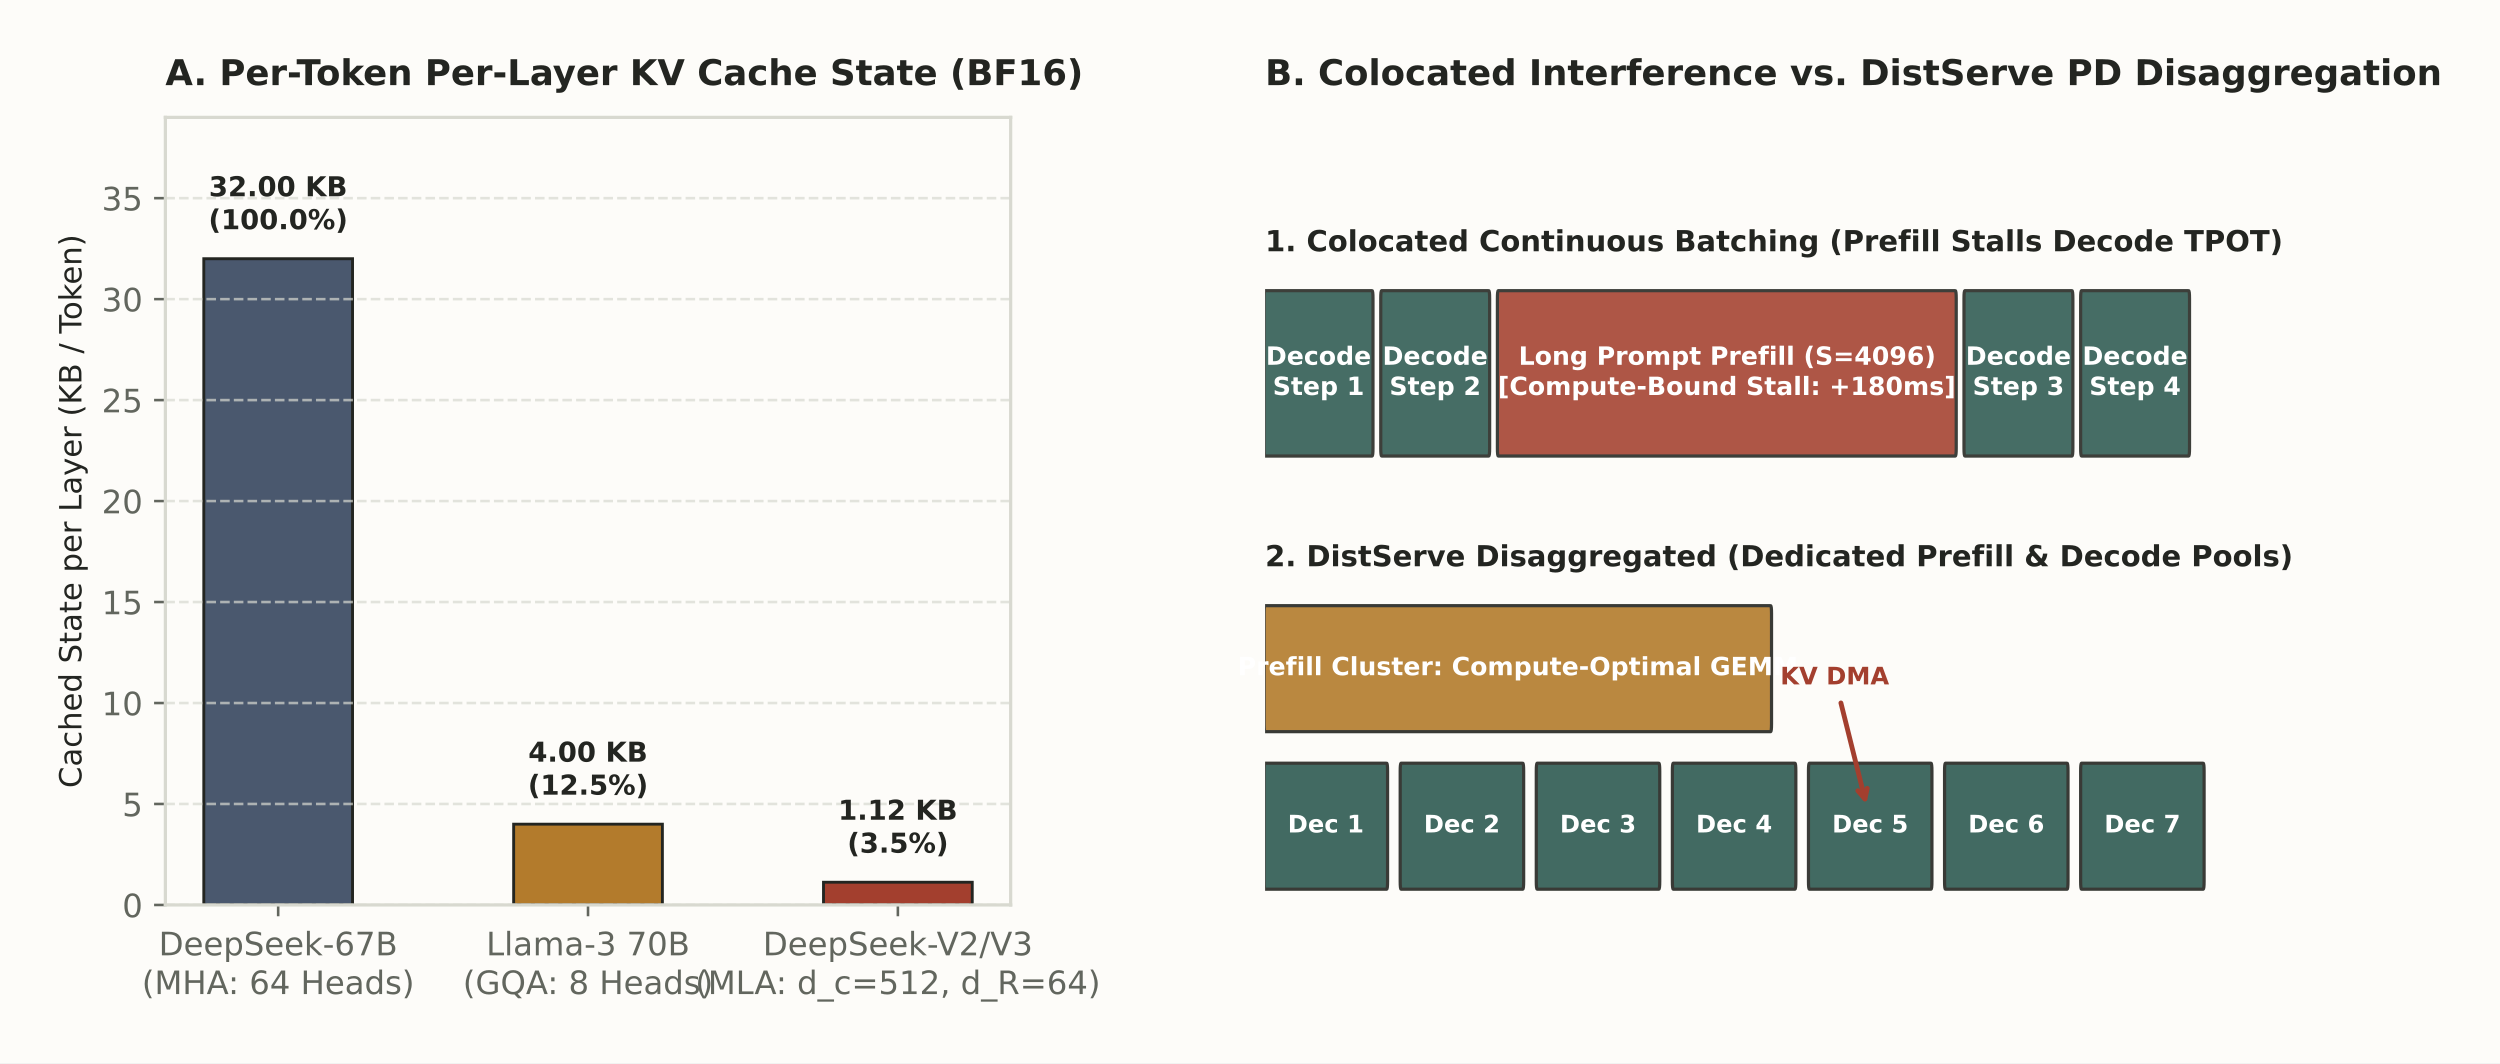
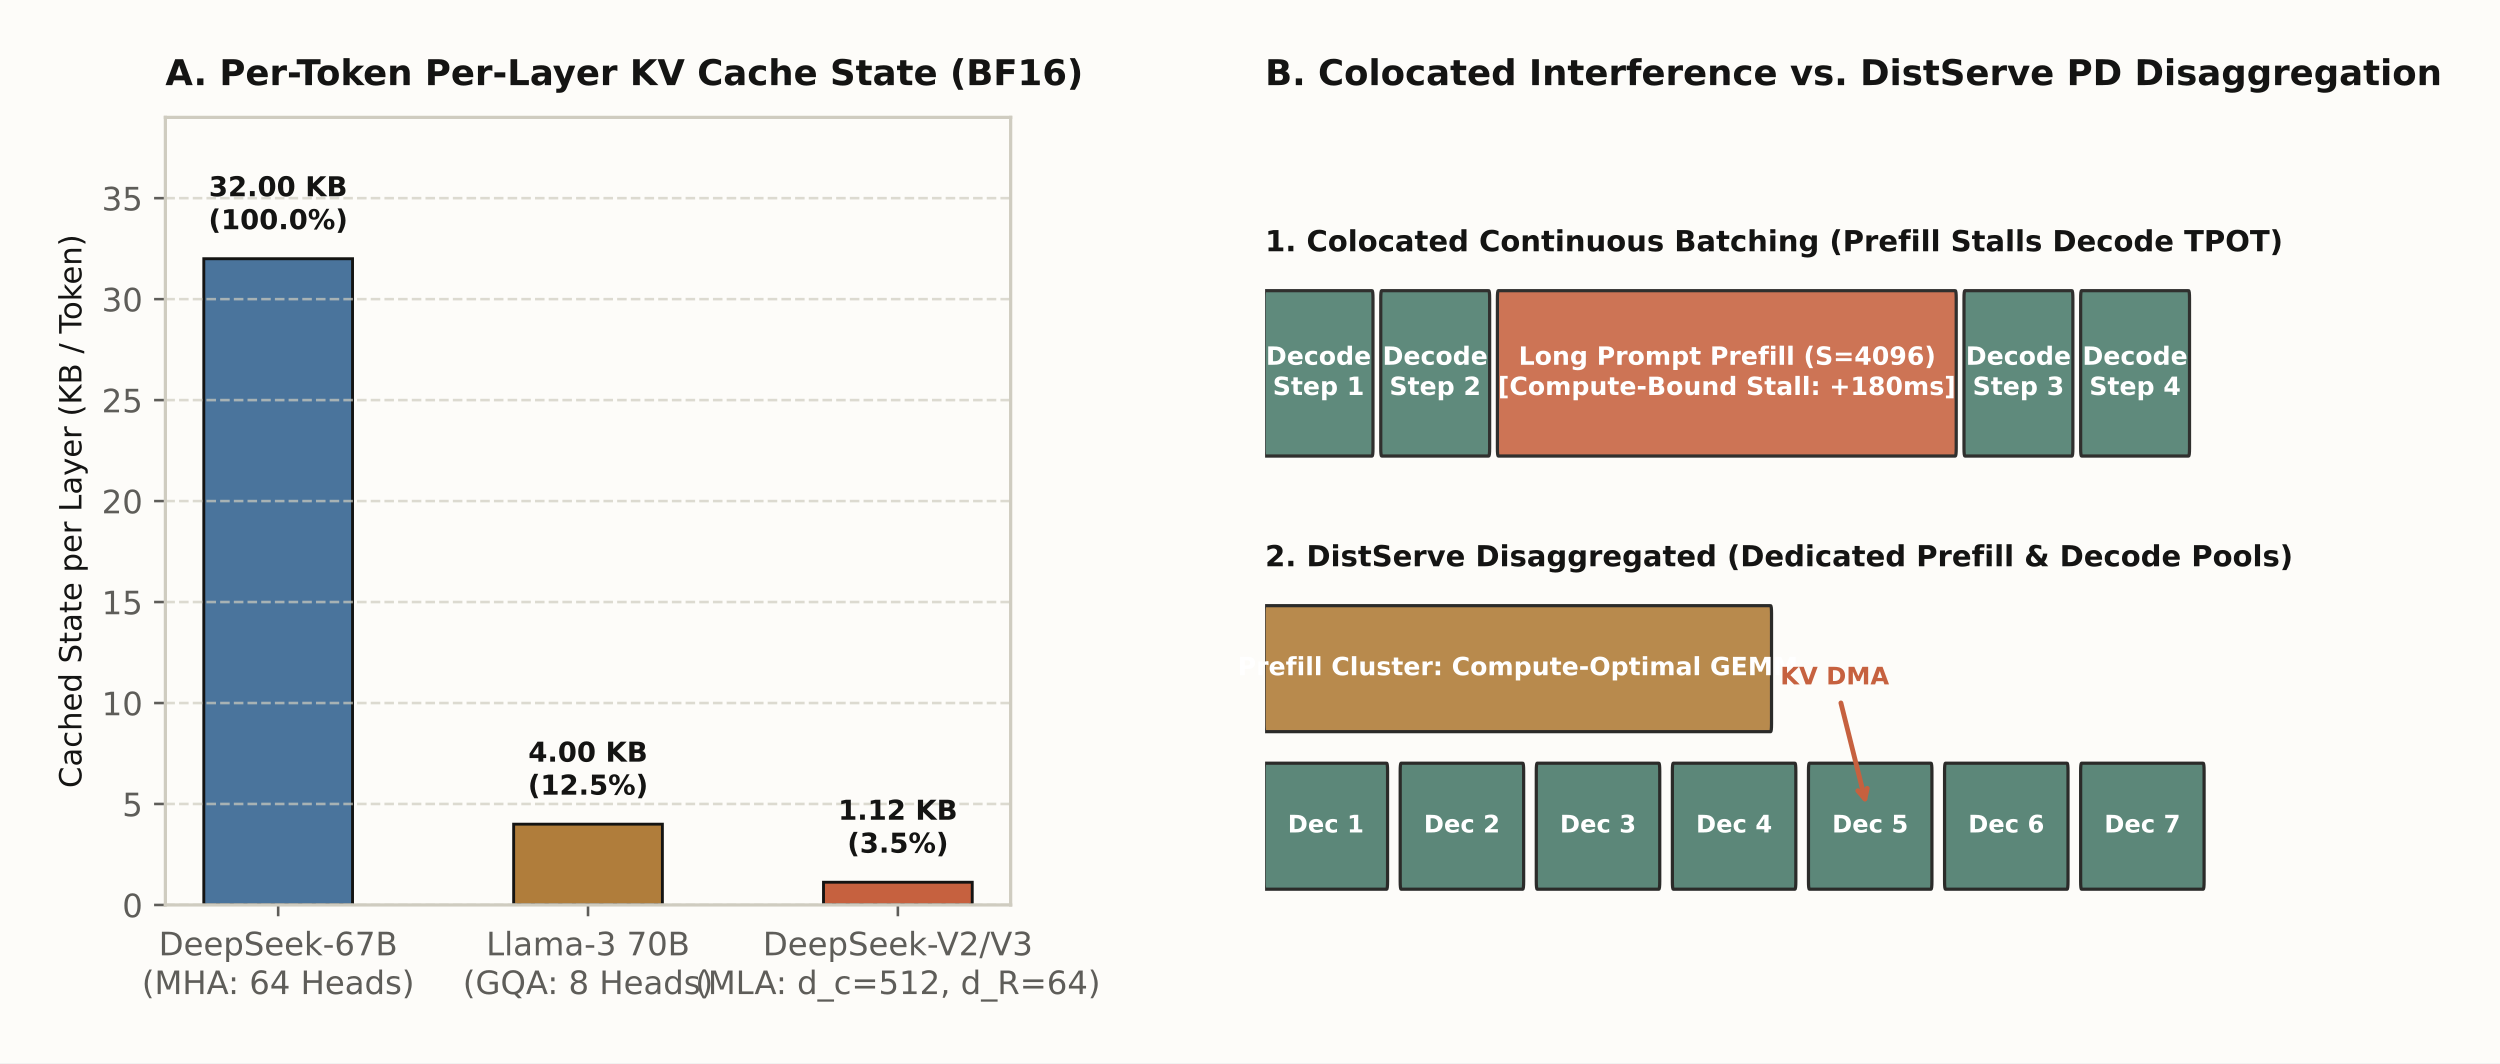
<svg xmlns="http://www.w3.org/2000/svg" xmlns:xlink="http://www.w3.org/1999/xlink" width="774.341pt" height="329.3pt" viewBox="0 0 774.341 329.3" version="1.1">
  <defs>
    <style type="text/css">*{stroke-linejoin: round; stroke-linecap: butt}</style>
  </defs>
  <g id="figure_1">
    <g id="patch_1">
      <path d="M 0 329.3  L 774.341 329.3  L 774.341 0  L 0 0  z " style="fill: #fdfcf9" />
    </g>
    <g id="axes_1">
      <g id="patch_2">
        <path d="M 51.226 280.294  L 313.037 280.294  L 313.037 36.358  L 51.226 36.358  z " style="fill: #fdfcf9" />
      </g>
      <g id="patch_3">
-         <path d="M 63.126 280.294  L 109.193 280.294  L 109.193 80.142  L 63.126 80.142  z " clip-path="url(#padcbff3e2c)" style="fill: #4a586e; stroke: #232521; stroke-width: 0.9; stroke-linejoin: miter" />
+         <path d="M 63.126 280.294  L 109.193 280.294  L 109.193 80.142  L 63.126 80.142  z " clip-path="url(#p648f6f97eb)" style="fill: #4a749c; stroke: #141413; stroke-width: 0.9; stroke-linejoin: miter" />
      </g>
      <g id="patch_4">
-         <path d="M 159.098 280.294  L 205.165 280.294  L 205.165 255.275  L 159.098 255.275  z " clip-path="url(#padcbff3e2c)" style="fill: #b37b2c; stroke: #232521; stroke-width: 0.9; stroke-linejoin: miter" />
+         <path d="M 159.098 280.294  L 205.165 280.294  L 205.165 255.275  L 159.098 255.275  z " clip-path="url(#p648f6f97eb)" style="fill: #b07d3b; stroke: #141413; stroke-width: 0.9; stroke-linejoin: miter" />
      </g>
      <g id="patch_5">
-         <path d="M 255.07 280.294  L 301.137 280.294  L 301.137 273.258  L 255.07 273.258  z " clip-path="url(#padcbff3e2c)" style="fill: #a33f2e; stroke: #232521; stroke-width: 0.9; stroke-linejoin: miter" />
+         <path d="M 255.07 280.294  L 301.137 280.294  L 301.137 273.258  L 255.07 273.258  z " clip-path="url(#p648f6f97eb)" style="fill: #c6613f; stroke: #141413; stroke-width: 0.9; stroke-linejoin: miter" />
      </g>
      <g id="matplotlib.axis_1">
        <g id="xtick_1">
          <g id="line2d_1">
            <defs>
-               <path id="m3de503a7d9" d="M 0 0  L 0 3.5  " style="stroke: #62665e; stroke-width: 0.8" />
+               <path id="mcd88da49c2" d="M 0 0  L 0 3.5  " style="stroke: #5e5d59; stroke-width: 0.8" />
            </defs>
            <g>
-               <use xlink:href="#m3de503a7d9" x="86.16" y="280.294" style="fill: #62665e; stroke: #62665e; stroke-width: 0.8" />
+               <use xlink:href="#mcd88da49c2" x="86.16" y="280.294" style="fill: #5e5d59; stroke: #5e5d59; stroke-width: 0.8" />
            </g>
          </g>
          <g id="text_1">
-             <text style="font-size: 10px; font-family: 'DejaVu Sans', 'Helvetica', 'Arial', sans-serif; fill: #62665e" transform="translate(49.16266 295.8937)">DeepSeek-67B</text>
-             <text style="font-size: 10px; font-family: 'DejaVu Sans', 'Helvetica', 'Arial', sans-serif; fill: #62665e" transform="translate(43.94625 307.8964)">(MHA: 64 Heads)</text>
+             <text style="font-size: 10px; font-family: 'DejaVu Sans', 'Helvetica', 'Arial', sans-serif; fill: #5e5d59" transform="translate(49.16266 295.8937)">DeepSeek-67B</text>
+             <text style="font-size: 10px; font-family: 'DejaVu Sans', 'Helvetica', 'Arial', sans-serif; fill: #5e5d59" transform="translate(43.94625 307.8964)">(MHA: 64 Heads)</text>
          </g>
        </g>
        <g id="xtick_2">
          <g id="line2d_2">
            <g>
-               <use xlink:href="#m3de503a7d9" x="182.131" y="280.294" style="fill: #62665e; stroke: #62665e; stroke-width: 0.8" />
+               <use xlink:href="#mcd88da49c2" x="182.131" y="280.294" style="fill: #5e5d59; stroke: #5e5d59; stroke-width: 0.8" />
            </g>
          </g>
          <g id="text_2">
-             <text style="font-size: 10px; font-family: 'DejaVu Sans', 'Helvetica', 'Arial', sans-serif; fill: #62665e" transform="translate(150.5909 295.8937)">Llama-3 70B</text>
-             <text style="font-size: 10px; font-family: 'DejaVu Sans', 'Helvetica', 'Arial', sans-serif; fill: #62665e" transform="translate(143.3635 307.8964)">(GQA: 8 Heads)</text>
+             <text style="font-size: 10px; font-family: 'DejaVu Sans', 'Helvetica', 'Arial', sans-serif; fill: #5e5d59" transform="translate(150.5909 295.8937)">Llama-3 70B</text>
+             <text style="font-size: 10px; font-family: 'DejaVu Sans', 'Helvetica', 'Arial', sans-serif; fill: #5e5d59" transform="translate(143.3635 307.8964)">(GQA: 8 Heads)</text>
          </g>
        </g>
        <g id="xtick_3">
          <g id="line2d_3">
            <g>
-               <use xlink:href="#m3de503a7d9" x="278.103" y="280.294" style="fill: #62665e; stroke: #62665e; stroke-width: 0.8" />
+               <use xlink:href="#mcd88da49c2" x="278.103" y="280.294" style="fill: #5e5d59; stroke: #5e5d59; stroke-width: 0.8" />
            </g>
          </g>
          <g id="text_3">
-             <text style="font-size: 10px; font-family: 'DejaVu Sans', 'Helvetica', 'Arial', sans-serif; fill: #62665e" transform="translate(236.305 295.8937)">DeepSeek-V2/V3</text>
-             <text style="font-size: 10px; font-family: 'DejaVu Sans', 'Helvetica', 'Arial', sans-serif; fill: #62665e" transform="translate(215.3449 307.8964)">(MLA: d_c=512, d_R=64)</text>
+             <text style="font-size: 10px; font-family: 'DejaVu Sans', 'Helvetica', 'Arial', sans-serif; fill: #5e5d59" transform="translate(236.305 295.8937)">DeepSeek-V2/V3</text>
+             <text style="font-size: 10px; font-family: 'DejaVu Sans', 'Helvetica', 'Arial', sans-serif; fill: #5e5d59" transform="translate(215.3449 307.8964)">(MLA: d_c=512, d_R=64)</text>
          </g>
        </g>
      </g>
      <g id="matplotlib.axis_2">
        <g id="ytick_1">
          <g id="line2d_4">
-             <path d="M 51.226 280.294  L 313.037 280.294  " clip-path="url(#padcbff3e2c)" style="fill: none; stroke-dasharray: 2.96,1.28; stroke-dashoffset: 0; stroke: #d8d9d0; stroke-opacity: 0.7; stroke-width: 0.8" />
+             <path d="M 51.226 280.294  L 313.037 280.294  " clip-path="url(#p648f6f97eb)" style="fill: none; stroke-dasharray: 2.96,1.28; stroke-dashoffset: 0; stroke: #cfccc0; stroke-opacity: 0.7; stroke-width: 0.8" />
          </g>
          <g id="line2d_5">
            <defs>
-               <path id="m349b5f09f0" d="M 0 0  L -3.5 0  " style="stroke: #62665e; stroke-width: 0.8" />
+               <path id="m707c0f27b7" d="M 0 0  L -3.5 0  " style="stroke: #5e5d59; stroke-width: 0.8" />
            </defs>
            <g>
-               <use xlink:href="#m349b5f09f0" x="51.226" y="280.294" style="fill: #62665e; stroke: #62665e; stroke-width: 0.8" />
+               <use xlink:href="#m707c0f27b7" x="51.226" y="280.294" style="fill: #5e5d59; stroke: #5e5d59; stroke-width: 0.8" />
            </g>
          </g>
          <g id="text_4">
-             <text style="font-size: 10px; font-family: 'DejaVu Sans', 'Helvetica', 'Arial', sans-serif; text-anchor: end; fill: #62665e" x="44.226" y="284.093" transform="rotate(-0 44.22574 284.0931)">0</text>
+             <text style="font-size: 10px; font-family: 'DejaVu Sans', 'Helvetica', 'Arial', sans-serif; text-anchor: end; fill: #5e5d59" x="44.226" y="284.093" transform="rotate(-0 44.22574 284.0931)">0</text>
          </g>
        </g>
        <g id="ytick_2">
          <g id="line2d_6">
-             <path d="M 51.226 249.02  L 313.037 249.02  " clip-path="url(#padcbff3e2c)" style="fill: none; stroke-dasharray: 2.96,1.28; stroke-dashoffset: 0; stroke: #d8d9d0; stroke-opacity: 0.7; stroke-width: 0.8" />
+             <path d="M 51.226 249.02  L 313.037 249.02  " clip-path="url(#p648f6f97eb)" style="fill: none; stroke-dasharray: 2.96,1.28; stroke-dashoffset: 0; stroke: #cfccc0; stroke-opacity: 0.7; stroke-width: 0.8" />
          </g>
          <g id="line2d_7">
            <g>
-               <use xlink:href="#m349b5f09f0" x="51.226" y="249.02" style="fill: #62665e; stroke: #62665e; stroke-width: 0.8" />
+               <use xlink:href="#m707c0f27b7" x="51.226" y="249.02" style="fill: #5e5d59; stroke: #5e5d59; stroke-width: 0.8" />
            </g>
          </g>
          <g id="text_5">
-             <text style="font-size: 10px; font-family: 'DejaVu Sans', 'Helvetica', 'Arial', sans-serif; text-anchor: end; fill: #62665e" x="44.226" y="252.819" transform="rotate(-0 44.22574 252.8193)">5</text>
+             <text style="font-size: 10px; font-family: 'DejaVu Sans', 'Helvetica', 'Arial', sans-serif; text-anchor: end; fill: #5e5d59" x="44.226" y="252.819" transform="rotate(-0 44.22574 252.8193)">5</text>
          </g>
        </g>
        <g id="ytick_3">
          <g id="line2d_8">
-             <path d="M 51.226 217.747  L 313.037 217.747  " clip-path="url(#padcbff3e2c)" style="fill: none; stroke-dasharray: 2.96,1.28; stroke-dashoffset: 0; stroke: #d8d9d0; stroke-opacity: 0.7; stroke-width: 0.8" />
+             <path d="M 51.226 217.747  L 313.037 217.747  " clip-path="url(#p648f6f97eb)" style="fill: none; stroke-dasharray: 2.96,1.28; stroke-dashoffset: 0; stroke: #cfccc0; stroke-opacity: 0.7; stroke-width: 0.8" />
          </g>
          <g id="line2d_9">
            <g>
-               <use xlink:href="#m349b5f09f0" x="51.226" y="217.747" style="fill: #62665e; stroke: #62665e; stroke-width: 0.8" />
+               <use xlink:href="#m707c0f27b7" x="51.226" y="217.747" style="fill: #5e5d59; stroke: #5e5d59; stroke-width: 0.8" />
            </g>
          </g>
          <g id="text_6">
-             <text style="font-size: 10px; font-family: 'DejaVu Sans', 'Helvetica', 'Arial', sans-serif; text-anchor: end; fill: #62665e" x="44.226" y="221.545" transform="rotate(-0 44.22574 221.5454)">10</text>
+             <text style="font-size: 10px; font-family: 'DejaVu Sans', 'Helvetica', 'Arial', sans-serif; text-anchor: end; fill: #5e5d59" x="44.226" y="221.545" transform="rotate(-0 44.22574 221.5454)">10</text>
          </g>
        </g>
        <g id="ytick_4">
          <g id="line2d_10">
-             <path d="M 51.226 186.473  L 313.037 186.473  " clip-path="url(#padcbff3e2c)" style="fill: none; stroke-dasharray: 2.96,1.28; stroke-dashoffset: 0; stroke: #d8d9d0; stroke-opacity: 0.7; stroke-width: 0.8" />
+             <path d="M 51.226 186.473  L 313.037 186.473  " clip-path="url(#p648f6f97eb)" style="fill: none; stroke-dasharray: 2.96,1.28; stroke-dashoffset: 0; stroke: #cfccc0; stroke-opacity: 0.7; stroke-width: 0.8" />
          </g>
          <g id="line2d_11">
            <g>
-               <use xlink:href="#m349b5f09f0" x="51.226" y="186.473" style="fill: #62665e; stroke: #62665e; stroke-width: 0.8" />
+               <use xlink:href="#m707c0f27b7" x="51.226" y="186.473" style="fill: #5e5d59; stroke: #5e5d59; stroke-width: 0.8" />
            </g>
          </g>
          <g id="text_7">
-             <text style="font-size: 10px; font-family: 'DejaVu Sans', 'Helvetica', 'Arial', sans-serif; text-anchor: end; fill: #62665e" x="44.226" y="190.272" transform="rotate(-0 44.22574 190.2716)">15</text>
+             <text style="font-size: 10px; font-family: 'DejaVu Sans', 'Helvetica', 'Arial', sans-serif; text-anchor: end; fill: #5e5d59" x="44.226" y="190.272" transform="rotate(-0 44.22574 190.2716)">15</text>
          </g>
        </g>
        <g id="ytick_5">
          <g id="line2d_12">
-             <path d="M 51.226 155.199  L 313.037 155.199  " clip-path="url(#padcbff3e2c)" style="fill: none; stroke-dasharray: 2.96,1.28; stroke-dashoffset: 0; stroke: #d8d9d0; stroke-opacity: 0.7; stroke-width: 0.8" />
+             <path d="M 51.226 155.199  L 313.037 155.199  " clip-path="url(#p648f6f97eb)" style="fill: none; stroke-dasharray: 2.96,1.28; stroke-dashoffset: 0; stroke: #cfccc0; stroke-opacity: 0.7; stroke-width: 0.8" />
          </g>
          <g id="line2d_13">
            <g>
-               <use xlink:href="#m349b5f09f0" x="51.226" y="155.199" style="fill: #62665e; stroke: #62665e; stroke-width: 0.8" />
+               <use xlink:href="#m707c0f27b7" x="51.226" y="155.199" style="fill: #5e5d59; stroke: #5e5d59; stroke-width: 0.8" />
            </g>
          </g>
          <g id="text_8">
-             <text style="font-size: 10px; font-family: 'DejaVu Sans', 'Helvetica', 'Arial', sans-serif; text-anchor: end; fill: #62665e" x="44.226" y="158.998" transform="rotate(-0 44.22574 158.9977)">20</text>
+             <text style="font-size: 10px; font-family: 'DejaVu Sans', 'Helvetica', 'Arial', sans-serif; text-anchor: end; fill: #5e5d59" x="44.226" y="158.998" transform="rotate(-0 44.22574 158.9977)">20</text>
          </g>
        </g>
        <g id="ytick_6">
          <g id="line2d_14">
-             <path d="M 51.226 123.925  L 313.037 123.925  " clip-path="url(#padcbff3e2c)" style="fill: none; stroke-dasharray: 2.96,1.28; stroke-dashoffset: 0; stroke: #d8d9d0; stroke-opacity: 0.7; stroke-width: 0.8" />
+             <path d="M 51.226 123.925  L 313.037 123.925  " clip-path="url(#p648f6f97eb)" style="fill: none; stroke-dasharray: 2.96,1.28; stroke-dashoffset: 0; stroke: #cfccc0; stroke-opacity: 0.7; stroke-width: 0.8" />
          </g>
          <g id="line2d_15">
            <g>
-               <use xlink:href="#m349b5f09f0" x="51.226" y="123.925" style="fill: #62665e; stroke: #62665e; stroke-width: 0.8" />
+               <use xlink:href="#m707c0f27b7" x="51.226" y="123.925" style="fill: #5e5d59; stroke: #5e5d59; stroke-width: 0.8" />
            </g>
          </g>
          <g id="text_9">
-             <text style="font-size: 10px; font-family: 'DejaVu Sans', 'Helvetica', 'Arial', sans-serif; text-anchor: end; fill: #62665e" x="44.226" y="127.724" transform="rotate(-0 44.22574 127.7239)">25</text>
+             <text style="font-size: 10px; font-family: 'DejaVu Sans', 'Helvetica', 'Arial', sans-serif; text-anchor: end; fill: #5e5d59" x="44.226" y="127.724" transform="rotate(-0 44.22574 127.7239)">25</text>
          </g>
        </g>
        <g id="ytick_7">
          <g id="line2d_16">
-             <path d="M 51.226 92.651  L 313.037 92.651  " clip-path="url(#padcbff3e2c)" style="fill: none; stroke-dasharray: 2.96,1.28; stroke-dashoffset: 0; stroke: #d8d9d0; stroke-opacity: 0.7; stroke-width: 0.8" />
+             <path d="M 51.226 92.651  L 313.037 92.651  " clip-path="url(#p648f6f97eb)" style="fill: none; stroke-dasharray: 2.96,1.28; stroke-dashoffset: 0; stroke: #cfccc0; stroke-opacity: 0.7; stroke-width: 0.8" />
          </g>
          <g id="line2d_17">
            <g>
-               <use xlink:href="#m349b5f09f0" x="51.226" y="92.651" style="fill: #62665e; stroke: #62665e; stroke-width: 0.8" />
+               <use xlink:href="#m707c0f27b7" x="51.226" y="92.651" style="fill: #5e5d59; stroke: #5e5d59; stroke-width: 0.8" />
            </g>
          </g>
          <g id="text_10">
-             <text style="font-size: 10px; font-family: 'DejaVu Sans', 'Helvetica', 'Arial', sans-serif; text-anchor: end; fill: #62665e" x="44.226" y="96.45" transform="rotate(-0 44.22574 96.45003)">30</text>
+             <text style="font-size: 10px; font-family: 'DejaVu Sans', 'Helvetica', 'Arial', sans-serif; text-anchor: end; fill: #5e5d59" x="44.226" y="96.45" transform="rotate(-0 44.22574 96.45003)">30</text>
          </g>
        </g>
        <g id="ytick_8">
          <g id="line2d_18">
-             <path d="M 51.226 61.377  L 313.037 61.377  " clip-path="url(#padcbff3e2c)" style="fill: none; stroke-dasharray: 2.96,1.28; stroke-dashoffset: 0; stroke: #d8d9d0; stroke-opacity: 0.7; stroke-width: 0.8" />
+             <path d="M 51.226 61.377  L 313.037 61.377  " clip-path="url(#p648f6f97eb)" style="fill: none; stroke-dasharray: 2.96,1.28; stroke-dashoffset: 0; stroke: #cfccc0; stroke-opacity: 0.7; stroke-width: 0.8" />
          </g>
          <g id="line2d_19">
            <g>
-               <use xlink:href="#m349b5f09f0" x="51.226" y="61.377" style="fill: #62665e; stroke: #62665e; stroke-width: 0.8" />
+               <use xlink:href="#m707c0f27b7" x="51.226" y="61.377" style="fill: #5e5d59; stroke: #5e5d59; stroke-width: 0.8" />
            </g>
          </g>
          <g id="text_11">
-             <text style="font-size: 10px; font-family: 'DejaVu Sans', 'Helvetica', 'Arial', sans-serif; text-anchor: end; fill: #62665e" x="44.226" y="65.176" transform="rotate(-0 44.22574 65.17619)">35</text>
+             <text style="font-size: 10px; font-family: 'DejaVu Sans', 'Helvetica', 'Arial', sans-serif; text-anchor: end; fill: #5e5d59" x="44.226" y="65.176" transform="rotate(-0 44.22574 65.17619)">35</text>
          </g>
        </g>
        <g id="text_12">
-           <text style="font-size: 9.5px; font-family: 'DejaVu Sans', 'Helvetica', 'Arial', sans-serif; text-anchor: middle; fill: #232521" x="25.219" y="158.326" transform="rotate(-90 25.21852 158.3263)">Cached State per Layer (KB / Token)</text>
+           <text style="font-size: 9.5px; font-family: 'DejaVu Sans', 'Helvetica', 'Arial', sans-serif; text-anchor: middle; fill: #141413" x="25.219" y="158.326" transform="rotate(-90 25.21852 158.3263)">Cached State per Layer (KB / Token)</text>
        </g>
      </g>
      <g id="patch_6">
-         <path d="M 51.226 280.294  L 51.226 36.358  " style="fill: none; stroke: #d8d9d0; stroke-linejoin: miter; stroke-linecap: square" />
+         <path d="M 51.226 280.294  L 51.226 36.358  " style="fill: none; stroke: #cfccc0; stroke-linejoin: miter; stroke-linecap: square" />
      </g>
      <g id="patch_7">
-         <path d="M 313.037 280.294  L 313.037 36.358  " style="fill: none; stroke: #d8d9d0; stroke-linejoin: miter; stroke-linecap: square" />
+         <path d="M 313.037 280.294  L 313.037 36.358  " style="fill: none; stroke: #cfccc0; stroke-linejoin: miter; stroke-linecap: square" />
      </g>
      <g id="patch_8">
-         <path d="M 51.226 280.294  L 313.037 280.294  " style="fill: none; stroke: #d8d9d0; stroke-linejoin: miter; stroke-linecap: square" />
+         <path d="M 51.226 280.294  L 313.037 280.294  " style="fill: none; stroke: #cfccc0; stroke-linejoin: miter; stroke-linecap: square" />
      </g>
      <g id="patch_9">
-         <path d="M 51.226 36.358  L 313.037 36.358  " style="fill: none; stroke: #d8d9d0; stroke-linejoin: miter; stroke-linecap: square" />
+         <path d="M 51.226 36.358  L 313.037 36.358  " style="fill: none; stroke: #cfccc0; stroke-linejoin: miter; stroke-linecap: square" />
      </g>
      <g id="text_13">
-         <text style="font-weight: 700; font-size: 8.5px; font-family: 'DejaVu Sans', 'Helvetica', 'Arial', sans-serif; fill: #232521" transform="translate(64.705 60.79241)">32.00 KB</text>
-         <text style="font-weight: 700; font-size: 8.5px; font-family: 'DejaVu Sans', 'Helvetica', 'Arial', sans-serif; fill: #232521" transform="translate(64.57352 70.99407)">(100.0%)</text>
+         <text style="font-weight: 700; font-size: 8.5px; font-family: 'DejaVu Sans', 'Helvetica', 'Arial', sans-serif; fill: #141413" transform="translate(64.705 60.79241)">32.00 KB</text>
+         <text style="font-weight: 700; font-size: 8.5px; font-family: 'DejaVu Sans', 'Helvetica', 'Arial', sans-serif; fill: #141413" transform="translate(64.57352 70.99407)">(100.0%)</text>
      </g>
      <g id="text_14">
-         <text style="font-weight: 700; font-size: 8.5px; font-family: 'DejaVu Sans', 'Helvetica', 'Arial', sans-serif; fill: #232521" transform="translate(163.634 235.926)">4.00 KB</text>
-         <text style="font-weight: 700; font-size: 8.5px; font-family: 'DejaVu Sans', 'Helvetica', 'Arial', sans-serif; fill: #232521" transform="translate(163.5026 246.1276)">(12.5%)</text>
+         <text style="font-weight: 700; font-size: 8.5px; font-family: 'DejaVu Sans', 'Helvetica', 'Arial', sans-serif; fill: #141413" transform="translate(163.634 235.926)">4.00 KB</text>
+         <text style="font-weight: 700; font-size: 8.5px; font-family: 'DejaVu Sans', 'Helvetica', 'Arial', sans-serif; fill: #141413" transform="translate(163.5026 246.1276)">(12.5%)</text>
      </g>
      <g id="text_15">
-         <text style="font-weight: 700; font-size: 8.5px; font-family: 'DejaVu Sans', 'Helvetica', 'Arial', sans-serif; fill: #232521" transform="translate(259.606 253.9084)">1.12 KB</text>
-         <text style="font-weight: 700; font-size: 8.5px; font-family: 'DejaVu Sans', 'Helvetica', 'Arial', sans-serif; fill: #232521" transform="translate(262.4316 264.1101)">(3.5%)</text>
+         <text style="font-weight: 700; font-size: 8.5px; font-family: 'DejaVu Sans', 'Helvetica', 'Arial', sans-serif; fill: #141413" transform="translate(259.606 253.9084)">1.12 KB</text>
+         <text style="font-weight: 700; font-size: 8.5px; font-family: 'DejaVu Sans', 'Helvetica', 'Arial', sans-serif; fill: #141413" transform="translate(262.4316 264.1101)">(3.5%)</text>
      </g>
      <g id="text_16">
-         <text style="font-weight: 700; font-size: 11px; font-family: 'DejaVu Sans', 'Helvetica', 'Arial', sans-serif; text-anchor: start; fill: #232521" x="51.226" y="26.358" transform="rotate(-0 51.22574 26.35828)">A. Per-Token Per-Layer KV Cache State (BF16)</text>
+         <text style="font-weight: 700; font-size: 11px; font-family: 'DejaVu Sans', 'Helvetica', 'Arial', sans-serif; text-anchor: start; fill: #141413" x="51.226" y="26.358" transform="rotate(-0 51.22574 26.35828)">A. Per-Token Per-Layer KV Cache State (BF16)</text>
      </g>
    </g>
    <g id="axes_2">
      <g id="patch_10">
-         <path d="M 391.843 141.251  L 424.962 141.251  Q 425.263 141.251 425.263 138.811  L 425.263 92.464  Q 425.263 90.024 424.962 90.024  L 391.843 90.024  Q 391.541 90.024 391.541 92.464  L 391.541 138.811  Q 391.541 141.251 391.843 141.251  z " clip-path="url(#pbd244df9f3)" style="fill: #2d5a52; opacity: 0.88; stroke: #232521; stroke-linejoin: miter" />
+         <path d="M 391.843 141.251  L 424.962 141.251  Q 425.263 141.251 425.263 138.811  L 425.263 92.464  Q 425.263 90.024 424.962 90.024  L 391.843 90.024  Q 391.541 90.024 391.541 92.464  L 391.541 138.811  Q 391.541 141.251 391.843 141.251  z " clip-path="url(#pd38694ceb9)" style="fill: #4a7a6c; opacity: 0.88; stroke: #141413; stroke-linejoin: miter" />
      </g>
      <g id="patch_11">
-         <path d="M 427.972 141.251  L 461.092 141.251  Q 461.393 141.251 461.393 138.811  L 461.393 92.464  Q 461.393 90.024 461.092 90.024  L 427.972 90.024  Q 427.671 90.024 427.671 92.464  L 427.671 138.811  Q 427.671 141.251 427.972 141.251  z " clip-path="url(#pbd244df9f3)" style="fill: #2d5a52; opacity: 0.88; stroke: #232521; stroke-linejoin: miter" />
+         <path d="M 427.972 141.251  L 461.092 141.251  Q 461.393 141.251 461.393 138.811  L 461.393 92.464  Q 461.393 90.024 461.092 90.024  L 427.972 90.024  Q 427.671 90.024 427.671 92.464  L 427.671 138.811  Q 427.671 141.251 427.972 141.251  z " clip-path="url(#pd38694ceb9)" style="fill: #4a7a6c; opacity: 0.88; stroke: #141413; stroke-linejoin: miter" />
      </g>
      <g id="patch_12">
-         <path d="M 464.102 141.251  L 605.612 141.251  Q 605.913 141.251 605.913 138.811  L 605.913 92.464  Q 605.913 90.024 605.612 90.024  L 464.102 90.024  Q 463.801 90.024 463.801 92.464  L 463.801 138.811  Q 463.801 141.251 464.102 141.251  z " clip-path="url(#pbd244df9f3)" style="fill: #a33f2e; opacity: 0.88; stroke: #232521; stroke-linejoin: miter" />
+         <path d="M 464.102 141.251  L 605.612 141.251  Q 605.913 141.251 605.913 138.811  L 605.913 92.464  Q 605.913 90.024 605.612 90.024  L 464.102 90.024  Q 463.801 90.024 463.801 92.464  L 463.801 138.811  Q 463.801 141.251 464.102 141.251  z " clip-path="url(#pd38694ceb9)" style="fill: #c6613f; opacity: 0.88; stroke: #141413; stroke-linejoin: miter" />
      </g>
      <g id="patch_13">
-         <path d="M 608.622 141.251  L 641.742 141.251  Q 642.043 141.251 642.043 138.811  L 642.043 92.464  Q 642.043 90.024 641.742 90.024  L 608.622 90.024  Q 608.321 90.024 608.321 92.464  L 608.321 138.811  Q 608.321 141.251 608.622 141.251  z " clip-path="url(#pbd244df9f3)" style="fill: #2d5a52; opacity: 0.88; stroke: #232521; stroke-linejoin: miter" />
+         <path d="M 608.622 141.251  L 641.742 141.251  Q 642.043 141.251 642.043 138.811  L 642.043 92.464  Q 642.043 90.024 641.742 90.024  L 608.622 90.024  Q 608.321 90.024 608.321 92.464  L 608.321 138.811  Q 608.321 141.251 608.622 141.251  z " clip-path="url(#pd38694ceb9)" style="fill: #4a7a6c; opacity: 0.88; stroke: #141413; stroke-linejoin: miter" />
      </g>
      <g id="patch_14">
-         <path d="M 644.752 141.251  L 677.872 141.251  Q 678.173 141.251 678.173 138.811  L 678.173 92.464  Q 678.173 90.024 677.872 90.024  L 644.752 90.024  Q 644.451 90.024 644.451 92.464  L 644.451 138.811  Q 644.451 141.251 644.752 141.251  z " clip-path="url(#pbd244df9f3)" style="fill: #2d5a52; opacity: 0.88; stroke: #232521; stroke-linejoin: miter" />
+         <path d="M 644.752 141.251  L 677.872 141.251  Q 678.173 141.251 678.173 138.811  L 678.173 92.464  Q 678.173 90.024 677.872 90.024  L 644.752 90.024  Q 644.451 90.024 644.451 92.464  L 644.451 138.811  Q 644.451 141.251 644.752 141.251  z " clip-path="url(#pd38694ceb9)" style="fill: #4a7a6c; opacity: 0.88; stroke: #141413; stroke-linejoin: miter" />
      </g>
      <g id="patch_15">
-         <path d="M 391.843 226.628  L 548.406 226.628  Q 548.707 226.628 548.707 224.189  L 548.707 190.038  Q 548.707 187.599 548.406 187.599  L 391.843 187.599  Q 391.541 187.599 391.541 190.038  L 391.541 224.189  Q 391.541 226.628 391.843 226.628  z " clip-path="url(#pbd244df9f3)" style="fill: #b37b2c; opacity: 0.9; stroke: #232521; stroke-linejoin: miter" />
+         <path d="M 391.843 226.628  L 548.406 226.628  Q 548.707 226.628 548.707 224.189  L 548.707 190.038  Q 548.707 187.599 548.406 187.599  L 391.843 187.599  Q 391.541 187.599 391.541 190.038  L 391.541 224.189  Q 391.541 226.628 391.843 226.628  z " clip-path="url(#pd38694ceb9)" style="fill: #b07d3b; opacity: 0.9; stroke: #141413; stroke-linejoin: miter" />
      </g>
      <g id="patch_16">
-         <path d="M 391.843 275.416  L 429.478 275.416  Q 429.779 275.416 429.779 272.976  L 429.779 238.825  Q 429.779 236.386 429.478 236.386  L 391.843 236.386  Q 391.541 236.386 391.541 238.825  L 391.541 272.976  Q 391.541 275.416 391.843 275.416  z " clip-path="url(#pbd244df9f3)" style="fill: #2d5a52; opacity: 0.9; stroke: #232521; stroke-linejoin: miter" />
+         <path d="M 391.843 275.416  L 429.478 275.416  Q 429.779 275.416 429.779 272.976  L 429.779 238.825  Q 429.779 236.386 429.478 236.386  L 391.843 236.386  Q 391.541 236.386 391.541 238.825  L 391.541 272.976  Q 391.541 275.416 391.843 275.416  z " clip-path="url(#pd38694ceb9)" style="fill: #4a7a6c; opacity: 0.9; stroke: #141413; stroke-linejoin: miter" />
      </g>
      <g id="patch_17">
-         <path d="M 433.994 275.416  L 471.63 275.416  Q 471.931 275.416 471.931 272.976  L 471.931 238.825  Q 471.931 236.386 471.63 236.386  L 433.994 236.386  Q 433.693 236.386 433.693 238.825  L 433.693 272.976  Q 433.693 275.416 433.994 275.416  z " clip-path="url(#pbd244df9f3)" style="fill: #2d5a52; opacity: 0.9; stroke: #232521; stroke-linejoin: miter" />
+         <path d="M 433.994 275.416  L 471.63 275.416  Q 471.931 275.416 471.931 272.976  L 471.931 238.825  Q 471.931 236.386 471.63 236.386  L 433.994 236.386  Q 433.693 236.386 433.693 238.825  L 433.693 272.976  Q 433.693 275.416 433.994 275.416  z " clip-path="url(#pd38694ceb9)" style="fill: #4a7a6c; opacity: 0.9; stroke: #141413; stroke-linejoin: miter" />
      </g>
      <g id="patch_18">
-         <path d="M 476.146 275.416  L 513.781 275.416  Q 514.082 275.416 514.082 272.976  L 514.082 238.825  Q 514.082 236.386 513.781 236.386  L 476.146 236.386  Q 475.845 236.386 475.845 238.825  L 475.845 272.976  Q 475.845 275.416 476.146 275.416  z " clip-path="url(#pbd244df9f3)" style="fill: #2d5a52; opacity: 0.9; stroke: #232521; stroke-linejoin: miter" />
+         <path d="M 476.146 275.416  L 513.781 275.416  Q 514.082 275.416 514.082 272.976  L 514.082 238.825  Q 514.082 236.386 513.781 236.386  L 476.146 236.386  Q 475.845 236.386 475.845 238.825  L 475.845 272.976  Q 475.845 275.416 476.146 275.416  z " clip-path="url(#pd38694ceb9)" style="fill: #4a7a6c; opacity: 0.9; stroke: #141413; stroke-linejoin: miter" />
      </g>
      <g id="patch_19">
-         <path d="M 518.297 275.416  L 555.933 275.416  Q 556.234 275.416 556.234 272.976  L 556.234 238.825  Q 556.234 236.386 555.933 236.386  L 518.297 236.386  Q 517.996 236.386 517.996 238.825  L 517.996 272.976  Q 517.996 275.416 518.297 275.416  z " clip-path="url(#pbd244df9f3)" style="fill: #2d5a52; opacity: 0.9; stroke: #232521; stroke-linejoin: miter" />
+         <path d="M 518.297 275.416  L 555.933 275.416  Q 556.234 275.416 556.234 272.976  L 556.234 238.825  Q 556.234 236.386 555.933 236.386  L 518.297 236.386  Q 517.996 236.386 517.996 238.825  L 517.996 272.976  Q 517.996 275.416 518.297 275.416  z " clip-path="url(#pd38694ceb9)" style="fill: #4a7a6c; opacity: 0.9; stroke: #141413; stroke-linejoin: miter" />
      </g>
      <g id="patch_20">
-         <path d="M 560.449 275.416  L 598.085 275.416  Q 598.386 275.416 598.386 272.976  L 598.386 238.825  Q 598.386 236.386 598.085 236.386  L 560.449 236.386  Q 560.148 236.386 560.148 238.825  L 560.148 272.976  Q 560.148 275.416 560.449 275.416  z " clip-path="url(#pbd244df9f3)" style="fill: #2d5a52; opacity: 0.9; stroke: #232521; stroke-linejoin: miter" />
+         <path d="M 560.449 275.416  L 598.085 275.416  Q 598.386 275.416 598.386 272.976  L 598.386 238.825  Q 598.386 236.386 598.085 236.386  L 560.449 236.386  Q 560.148 236.386 560.148 238.825  L 560.148 272.976  Q 560.148 275.416 560.449 275.416  z " clip-path="url(#pd38694ceb9)" style="fill: #4a7a6c; opacity: 0.9; stroke: #141413; stroke-linejoin: miter" />
      </g>
      <g id="patch_21">
-         <path d="M 602.601 275.416  L 640.236 275.416  Q 640.537 275.416 640.537 272.976  L 640.537 238.825  Q 640.537 236.386 640.236 236.386  L 602.601 236.386  Q 602.3 236.386 602.3 238.825  L 602.3 272.976  Q 602.3 275.416 602.601 275.416  z " clip-path="url(#pbd244df9f3)" style="fill: #2d5a52; opacity: 0.9; stroke: #232521; stroke-linejoin: miter" />
+         <path d="M 602.601 275.416  L 640.236 275.416  Q 640.537 275.416 640.537 272.976  L 640.537 238.825  Q 640.537 236.386 640.236 236.386  L 602.601 236.386  Q 602.3 236.386 602.3 238.825  L 602.3 272.976  Q 602.3 275.416 602.601 275.416  z " clip-path="url(#pd38694ceb9)" style="fill: #4a7a6c; opacity: 0.9; stroke: #141413; stroke-linejoin: miter" />
      </g>
      <g id="patch_22">
-         <path d="M 644.752 275.416  L 682.388 275.416  Q 682.689 275.416 682.689 272.976  L 682.689 238.825  Q 682.689 236.386 682.388 236.386  L 644.752 236.386  Q 644.451 236.386 644.451 238.825  L 644.451 272.976  Q 644.451 275.416 644.752 275.416  z " clip-path="url(#pbd244df9f3)" style="fill: #2d5a52; opacity: 0.9; stroke: #232521; stroke-linejoin: miter" />
+         <path d="M 644.752 275.416  L 682.388 275.416  Q 682.689 275.416 682.689 272.976  L 682.689 238.825  Q 682.689 236.386 682.388 236.386  L 644.752 236.386  Q 644.451 236.386 644.451 238.825  L 644.451 272.976  Q 644.451 275.416 644.752 275.416  z " clip-path="url(#pd38694ceb9)" style="fill: #4a7a6c; opacity: 0.9; stroke: #141413; stroke-linejoin: miter" />
      </g>
      <g id="text_17">
-         <text style="font-weight: 700; font-size: 9px; font-family: 'DejaVu Sans', 'Helvetica', 'Arial', sans-serif; text-anchor: start; fill: #232521" x="391.843" y="77.827" transform="rotate(-0 391.8425 77.8274)">1. Colocated Continuous Batching (Prefill Stalls Decode TPOT)</text>
+         <text style="font-weight: 700; font-size: 9px; font-family: 'DejaVu Sans', 'Helvetica', 'Arial', sans-serif; text-anchor: start; fill: #141413" x="391.843" y="77.827" transform="rotate(-0 391.8425 77.8274)">1. Colocated Continuous Batching (Prefill Stalls Decode TPOT)</text>
      </g>
      <g id="text_18">
        <text style="font-weight: 700; font-size: 7.8px; font-family: 'DejaVu Sans', 'Helvetica', 'Arial', sans-serif; fill: #ffffff" transform="translate(392.0909 112.9832)">Decode</text>
        <text style="font-weight: 700; font-size: 7.8px; font-family: 'DejaVu Sans', 'Helvetica', 'Arial', sans-serif; fill: #ffffff" transform="translate(394.2213 122.3447)">Step 1</text>
      </g>
      <g id="text_19">
        <text style="font-weight: 700; font-size: 7.8px; font-family: 'DejaVu Sans', 'Helvetica', 'Arial', sans-serif; fill: #ffffff" transform="translate(428.2209 112.9832)">Decode</text>
        <text style="font-weight: 700; font-size: 7.8px; font-family: 'DejaVu Sans', 'Helvetica', 'Arial', sans-serif; fill: #ffffff" transform="translate(430.3513 122.3447)">Step 2</text>
      </g>
      <g id="text_20">
        <text style="font-weight: 700; font-size: 7.8px; font-family: 'DejaVu Sans', 'Helvetica', 'Arial', sans-serif; fill: #ffffff" transform="translate(470.3833 112.9829)">Long Prompt Prefill (S=4096)</text>
        <text style="font-weight: 700; font-size: 7.8px; font-family: 'DejaVu Sans', 'Helvetica', 'Arial', sans-serif; fill: #ffffff" transform="translate(463.9477 122.345)">[Compute-Bound Stall: +180ms]</text>
      </g>
      <g id="text_21">
        <text style="font-weight: 700; font-size: 7.8px; font-family: 'DejaVu Sans', 'Helvetica', 'Arial', sans-serif; fill: #ffffff" transform="translate(608.8709 112.9832)">Decode</text>
        <text style="font-weight: 700; font-size: 7.8px; font-family: 'DejaVu Sans', 'Helvetica', 'Arial', sans-serif; fill: #ffffff" transform="translate(611.0013 122.3447)">Step 3</text>
      </g>
      <g id="text_22">
        <text style="font-weight: 700; font-size: 7.8px; font-family: 'DejaVu Sans', 'Helvetica', 'Arial', sans-serif; fill: #ffffff" transform="translate(645.0009 112.9832)">Decode</text>
        <text style="font-weight: 700; font-size: 7.8px; font-family: 'DejaVu Sans', 'Helvetica', 'Arial', sans-serif; fill: #ffffff" transform="translate(647.1312 122.3447)">Step 4</text>
      </g>
      <g id="text_23">
-         <text style="font-weight: 700; font-size: 9px; font-family: 'DejaVu Sans', 'Helvetica', 'Arial', sans-serif; text-anchor: start; fill: #232521" x="391.843" y="175.402" transform="rotate(-0 391.8425 175.4018)">2. DistServe Disaggregated (Dedicated Prefill &amp; Decode Pools)</text>
+         <text style="font-weight: 700; font-size: 9px; font-family: 'DejaVu Sans', 'Helvetica', 'Arial', sans-serif; text-anchor: start; fill: #141413" x="391.843" y="175.402" transform="rotate(-0 391.8425 175.4018)">2. DistServe Disaggregated (Dedicated Prefill &amp; Decode Pools)</text>
      </g>
      <g id="text_24">
        <text style="font-weight: 700; font-size: 7.8px; font-family: 'DejaVu Sans', 'Helvetica', 'Arial', sans-serif; text-anchor: middle; fill: #ffffff" x="470.124" y="209.14" transform="rotate(-0 470.1242 209.14)">Prefill Cluster: Compute-Optimal GEMM</text>
      </g>
      <g id="patch_23">
-         <path d="M 570.198 217.733  Q 574.114 233.409 577.623 247.457  " style="fill: none; stroke: #a33f2e; stroke-width: 1.5; stroke-linecap: round" />
-         <path d="M 578.352 244.182  L 577.623 247.457  L 575.441 244.91  " style="fill: none; stroke: #a33f2e; stroke-width: 1.5; stroke-linecap: round" />
+         <path d="M 570.198 217.733  Q 574.114 233.409 577.623 247.457  " style="fill: none; stroke: #c6613f; stroke-width: 1.5; stroke-linecap: round" />
+         <path d="M 578.352 244.182  L 577.623 247.457  L 575.441 244.91  " style="fill: none; stroke: #c6613f; stroke-width: 1.5; stroke-linecap: round" />
      </g>
      <g id="text_25">
-         <text style="font-weight: 700; font-size: 7.5px; font-family: 'DejaVu Sans', 'Helvetica', 'Arial', sans-serif; text-anchor: start; fill: #a33f2e" x="551.417" y="211.992" transform="rotate(-0 551.4166 211.9922)">KV DMA</text>
+         <text style="font-weight: 700; font-size: 7.5px; font-family: 'DejaVu Sans', 'Helvetica', 'Arial', sans-serif; text-anchor: start; fill: #c6613f" x="551.417" y="211.992" transform="rotate(-0 551.4166 211.9922)">KV DMA</text>
      </g>
      <g id="text_26">
        <text style="font-weight: 700; font-size: 7.5px; font-family: 'DejaVu Sans', 'Helvetica', 'Arial', sans-serif; text-anchor: middle; fill: #ffffff" x="410.66" y="257.849" transform="rotate(-0 410.6602 257.8489)">Dec 1</text>
      </g>
      <g id="text_27">
        <text style="font-weight: 700; font-size: 7.5px; font-family: 'DejaVu Sans', 'Helvetica', 'Arial', sans-serif; text-anchor: middle; fill: #ffffff" x="452.812" y="257.849" transform="rotate(-0 452.8119 257.8489)">Dec 2</text>
      </g>
      <g id="text_28">
        <text style="font-weight: 700; font-size: 7.5px; font-family: 'DejaVu Sans', 'Helvetica', 'Arial', sans-serif; text-anchor: middle; fill: #ffffff" x="494.964" y="257.849" transform="rotate(-0 494.9635 257.8489)">Dec 3</text>
      </g>
      <g id="text_29">
        <text style="font-weight: 700; font-size: 7.5px; font-family: 'DejaVu Sans', 'Helvetica', 'Arial', sans-serif; text-anchor: middle; fill: #ffffff" x="537.115" y="257.849" transform="rotate(-0 537.1152 257.8489)">Dec 4</text>
      </g>
      <g id="text_30">
        <text style="font-weight: 700; font-size: 7.5px; font-family: 'DejaVu Sans', 'Helvetica', 'Arial', sans-serif; text-anchor: middle; fill: #ffffff" x="579.267" y="257.849" transform="rotate(-0 579.2668 257.8489)">Dec 5</text>
      </g>
      <g id="text_31">
        <text style="font-weight: 700; font-size: 7.5px; font-family: 'DejaVu Sans', 'Helvetica', 'Arial', sans-serif; text-anchor: middle; fill: #ffffff" x="621.418" y="257.849" transform="rotate(-0 621.4185 257.8489)">Dec 6</text>
      </g>
      <g id="text_32">
        <text style="font-weight: 700; font-size: 7.5px; font-family: 'DejaVu Sans', 'Helvetica', 'Arial', sans-serif; text-anchor: middle; fill: #ffffff" x="663.57" y="257.849" transform="rotate(-0 663.5701 257.8489)">Dec 7</text>
      </g>
      <g id="text_33">
-         <text style="font-weight: 700; font-size: 11px; font-family: 'DejaVu Sans', 'Helvetica', 'Arial', sans-serif; text-anchor: start; fill: #232521" x="391.843" y="26.358" transform="rotate(-0 391.8425 26.35828)">B. Colocated Interference vs. DistServe PD Disaggregation</text>
+         <text style="font-weight: 700; font-size: 11px; font-family: 'DejaVu Sans', 'Helvetica', 'Arial', sans-serif; text-anchor: start; fill: #141413" x="391.843" y="26.358" transform="rotate(-0 391.8425 26.35828)">B. Colocated Interference vs. DistServe PD Disaggregation</text>
      </g>
    </g>
  </g>
  <defs>
-     <clipPath id="padcbff3e2c">
+     <clipPath id="p648f6f97eb">
      <rect x="51.226" y="36.358" width="261.812" height="243.936" />
    </clipPath>
-     <clipPath id="pbd244df9f3">
+     <clipPath id="pd38694ceb9">
      <rect x="391.843" y="36.358" width="301.083" height="243.936" />
    </clipPath>
  </defs>
</svg>
